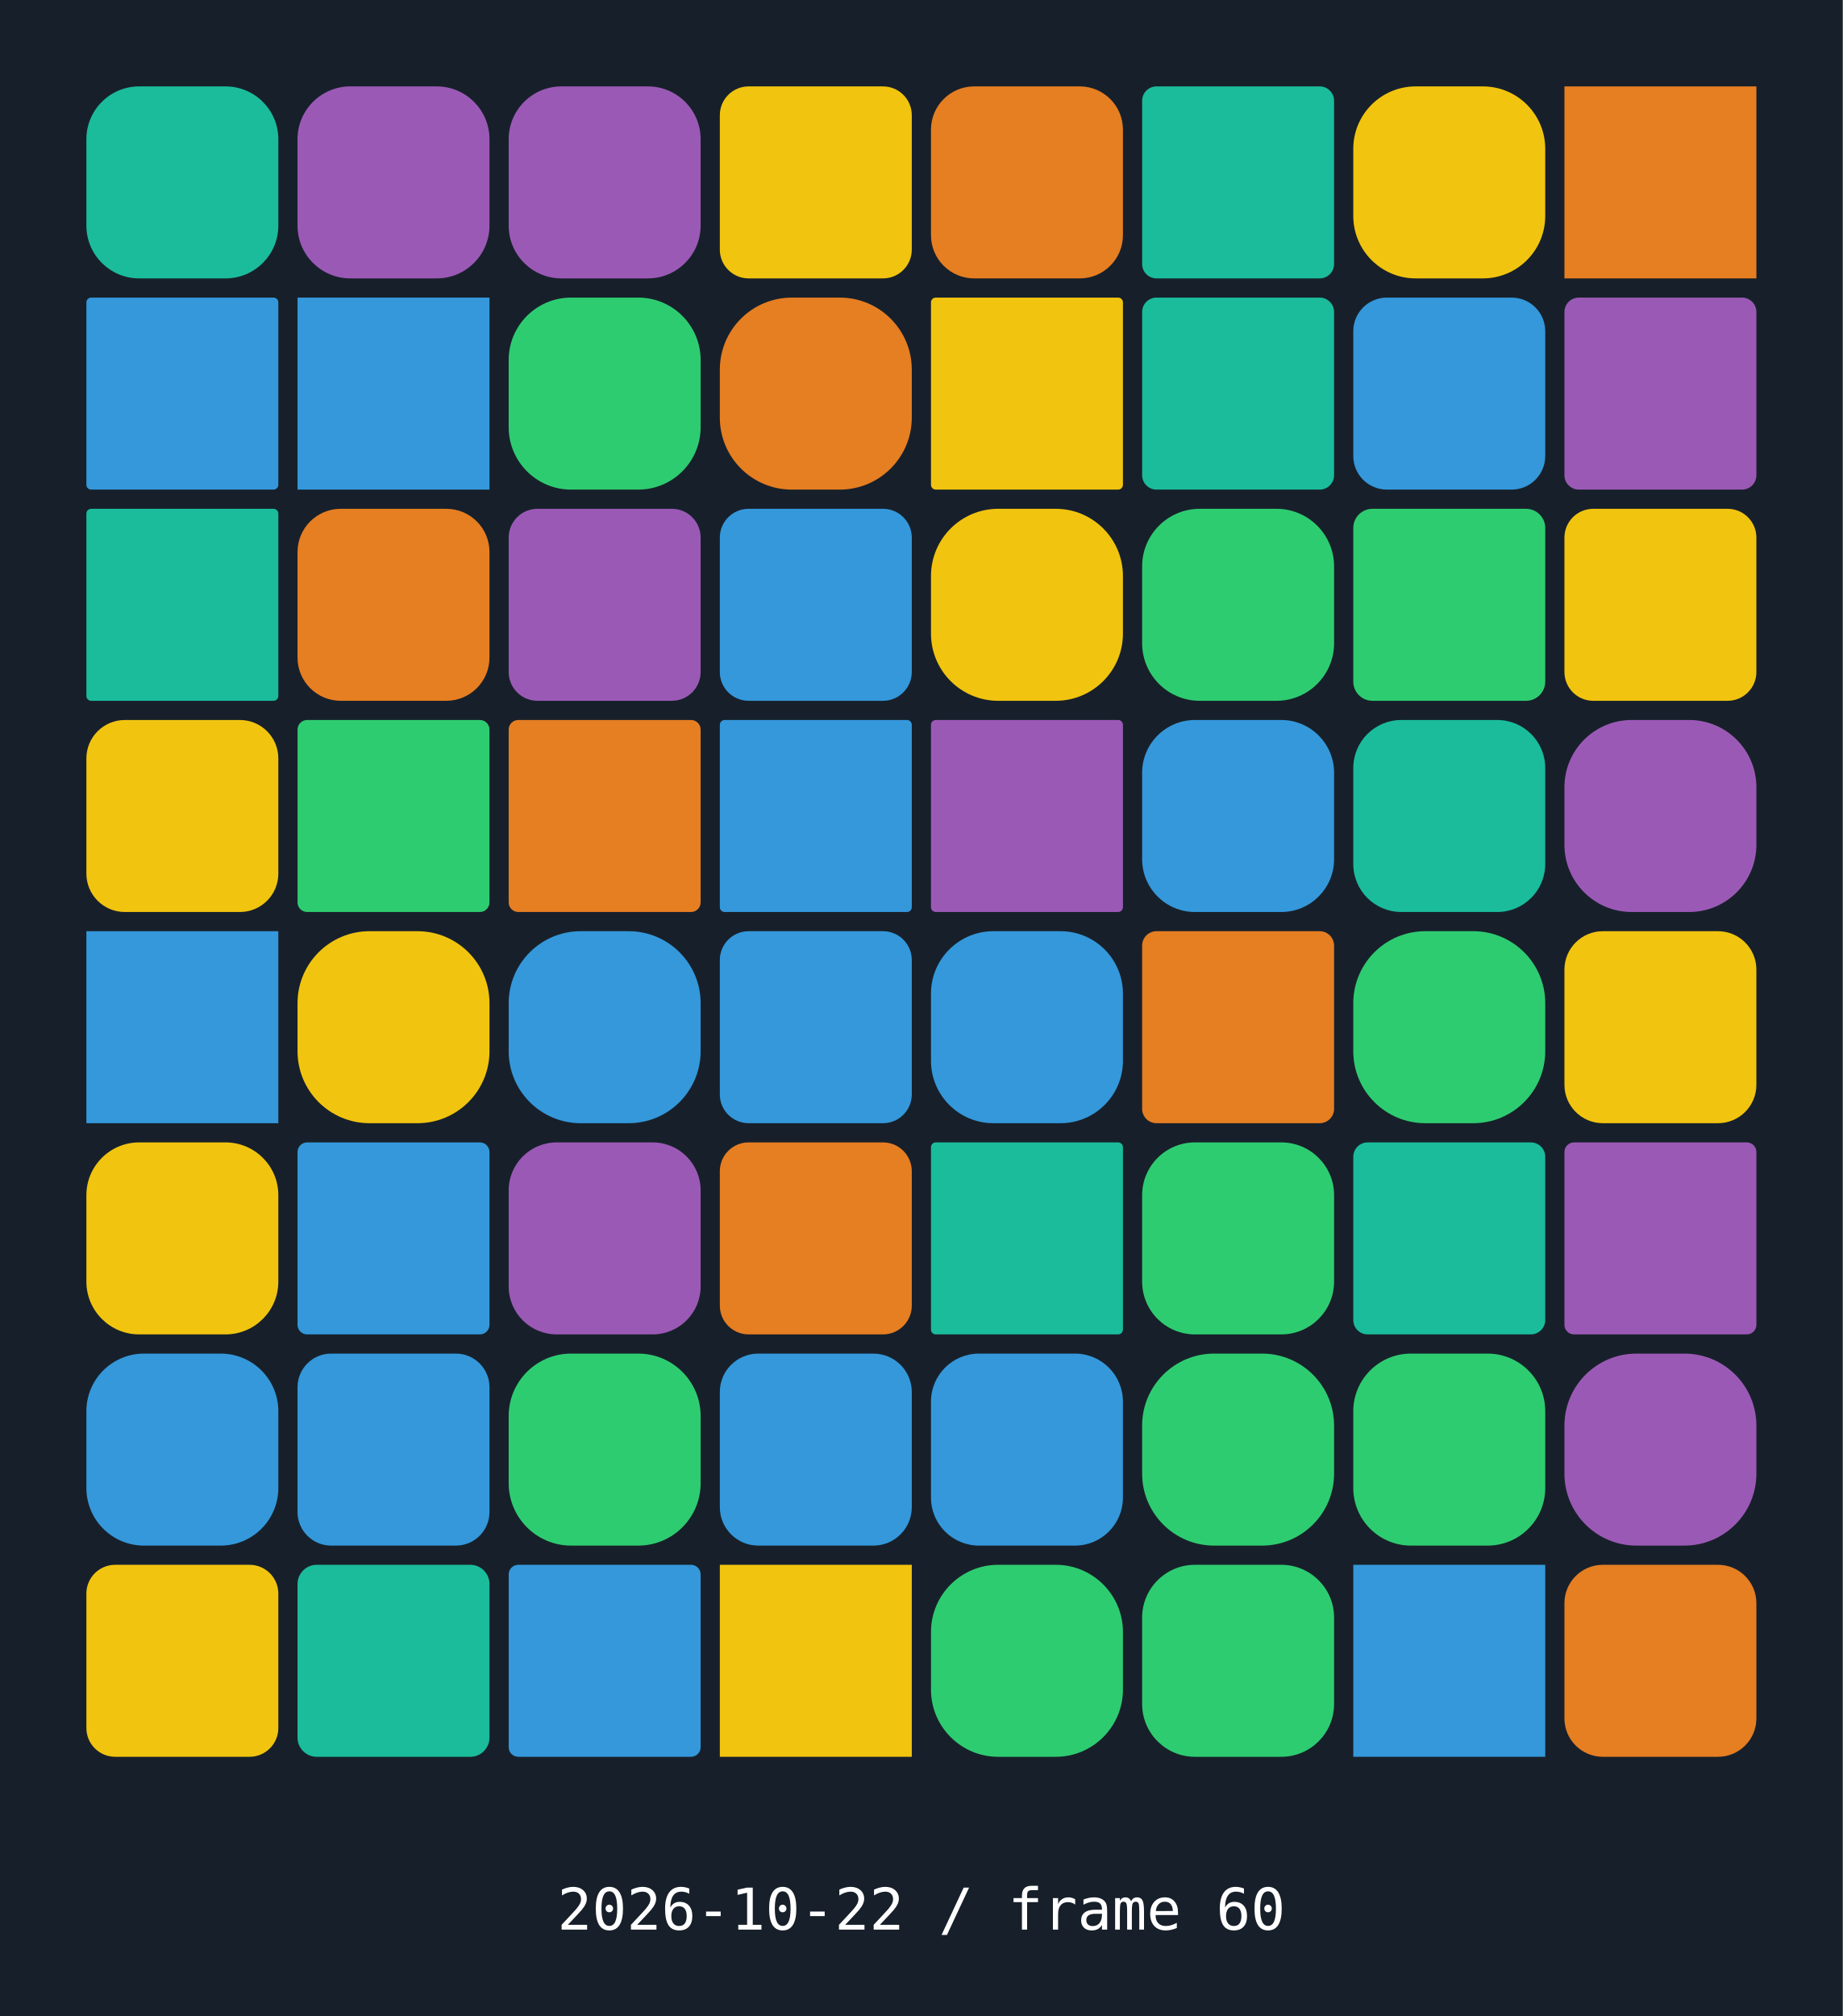
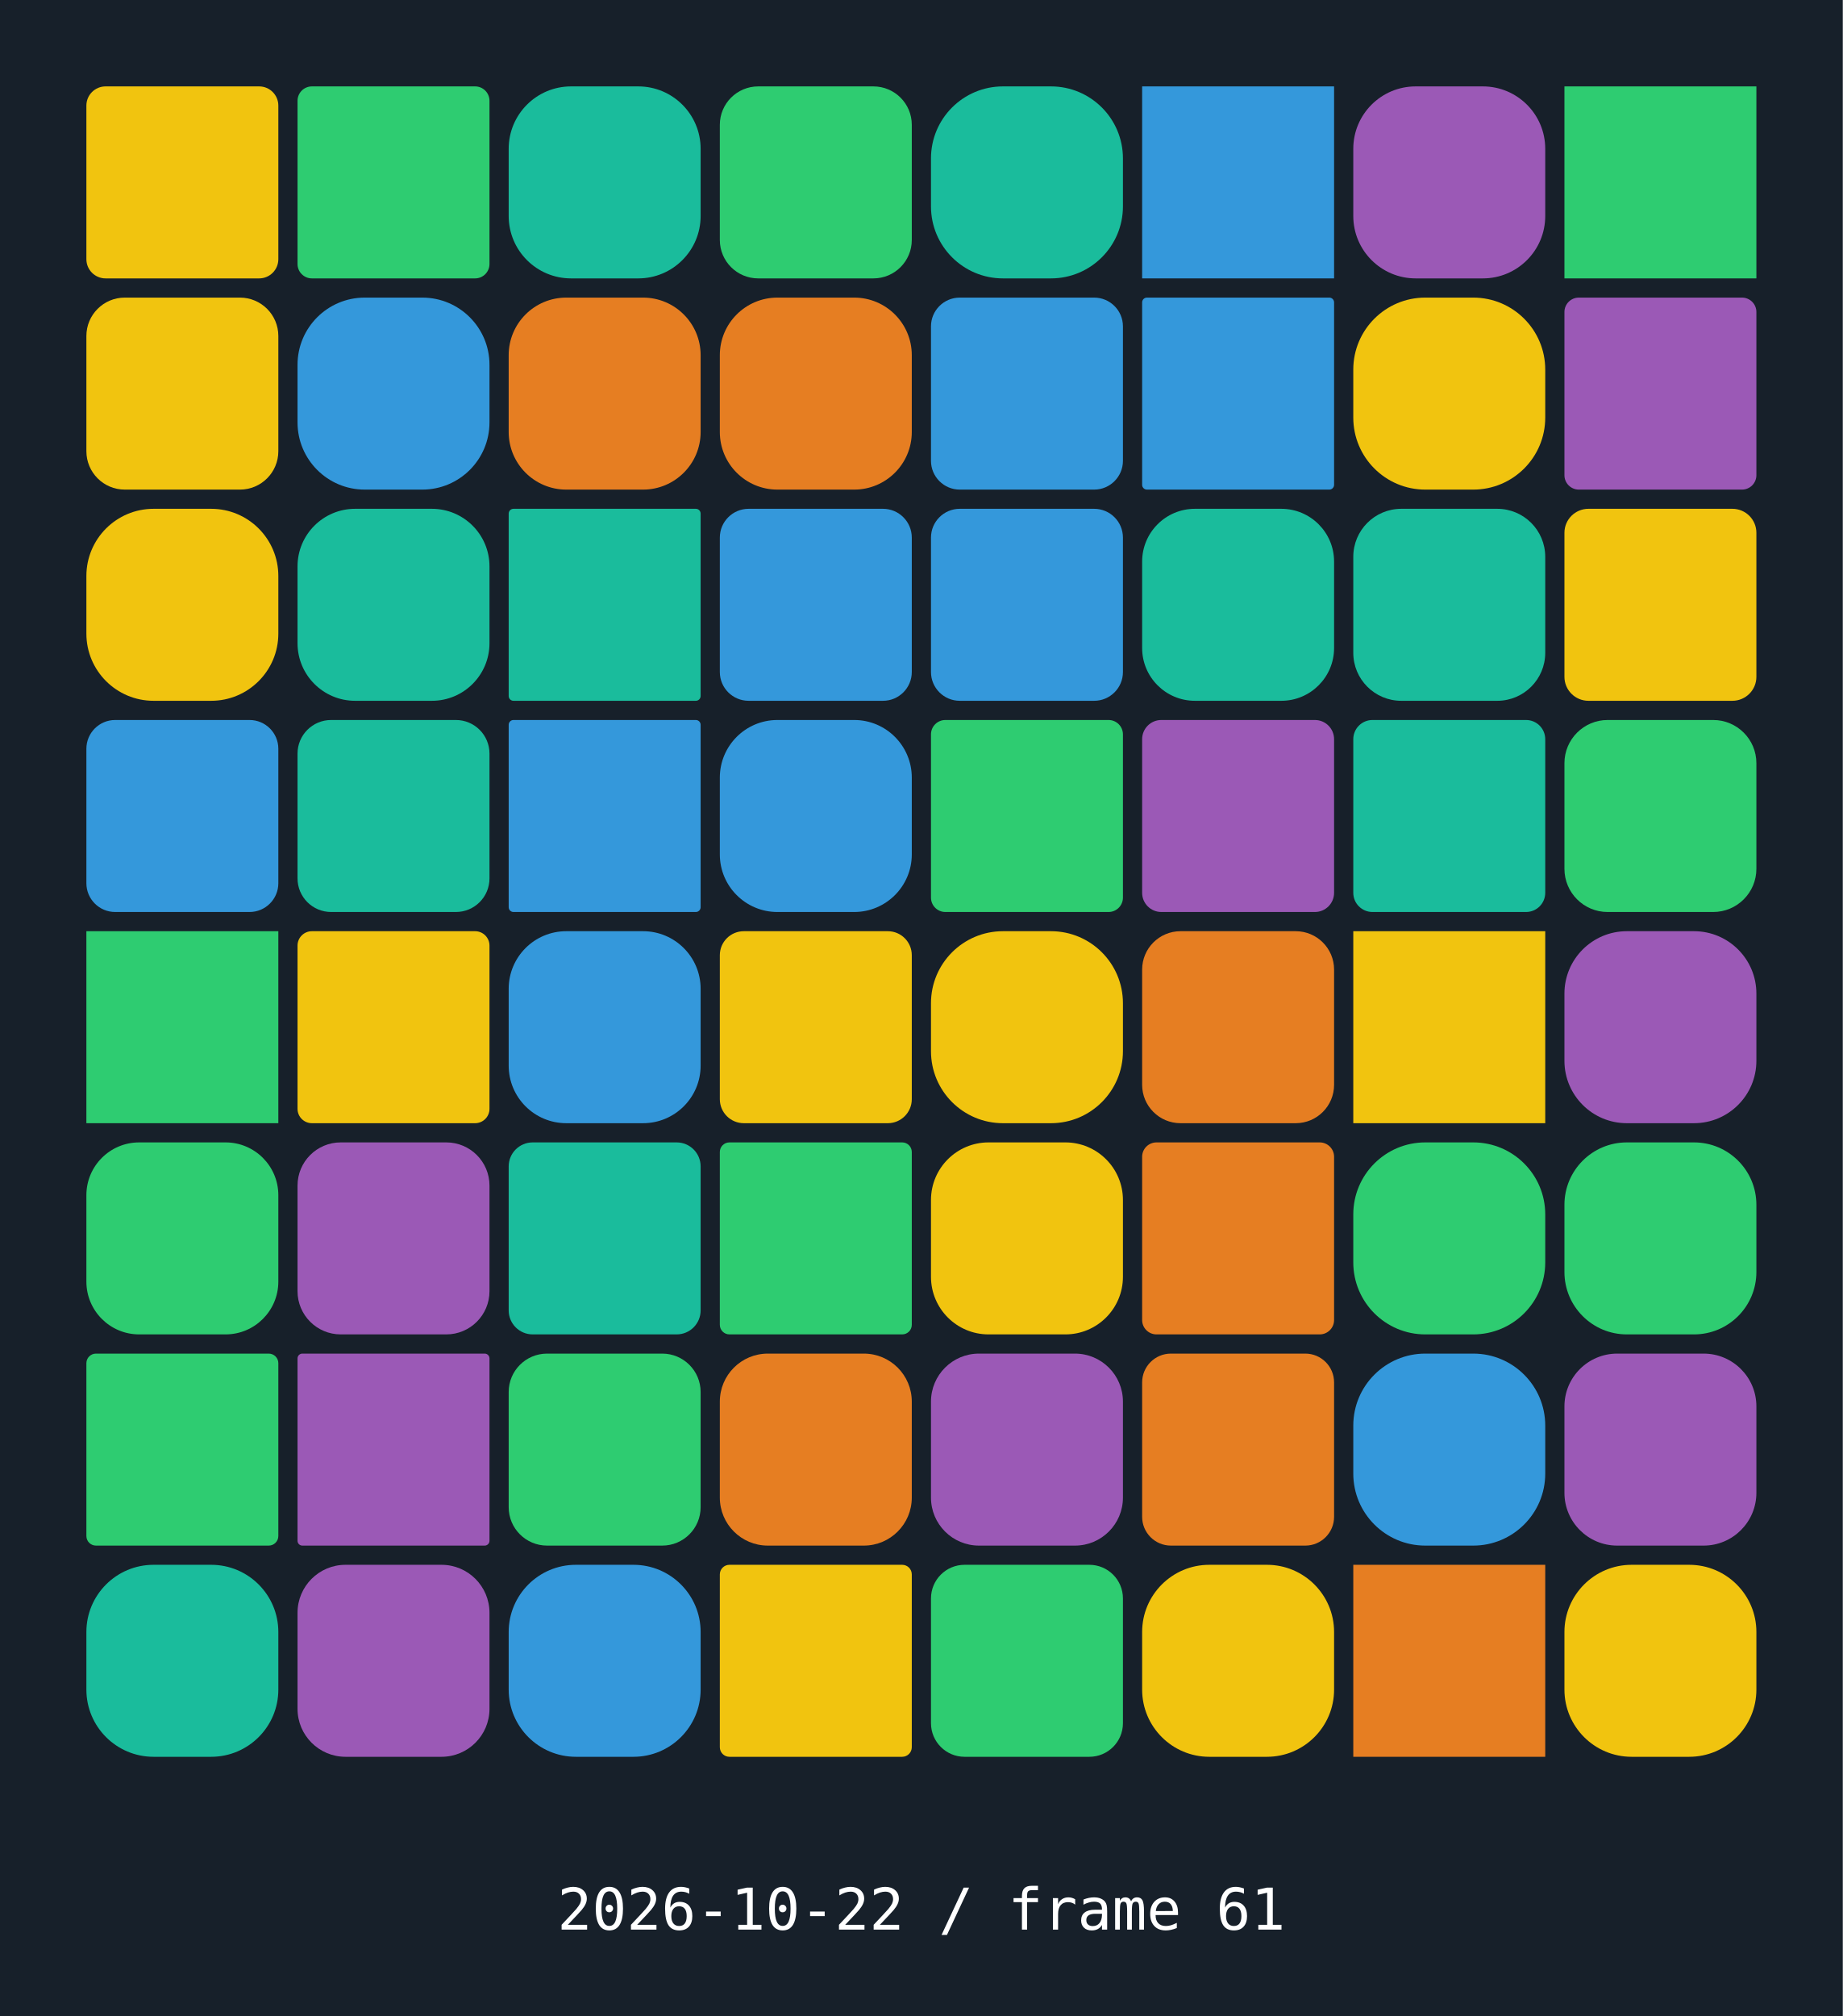
<svg xmlns="http://www.w3.org/2000/svg" width="384" height="420" viewBox="0 0 384 420">
  <rect width="384" height="420" fill="#17202a" />
-   <rect x="18" y="18" width="40" height="40" rx="11" fill="#1abc9c" />
-   <rect x="62" y="18" width="40" height="40" rx="11" fill="#9b59b6" />
-   <rect x="106" y="18" width="40" height="40" rx="11" fill="#9b59b6" />
-   <rect x="150" y="18" width="40" height="40" rx="6" fill="#f1c40f" />
-   <rect x="194" y="18" width="40" height="40" rx="9" fill="#e67e22" />
-   <rect x="238" y="18" width="40" height="40" rx="3" fill="#1abc9c" />
-   <rect x="282" y="18" width="40" height="40" rx="13" fill="#f1c40f" />
-   <rect x="326" y="18" width="40" height="40" rx="0" fill="#e67e22" />
-   <rect x="18" y="62" width="40" height="40" rx="1" fill="#3498db" />
-   <rect x="62" y="62" width="40" height="40" rx="0" fill="#3498db" />
-   <rect x="106" y="62" width="40" height="40" rx="13" fill="#2ecc71" />
-   <rect x="150" y="62" width="40" height="40" rx="15" fill="#e67e22" />
-   <rect x="194" y="62" width="40" height="40" rx="1" fill="#f1c40f" />
-   <rect x="238" y="62" width="40" height="40" rx="3" fill="#1abc9c" />
-   <rect x="282" y="62" width="40" height="40" rx="7" fill="#3498db" />
+   <rect x="18" y="18" width="40" height="40" rx="4" fill="#f1c40f" />
+   <rect x="62" y="18" width="40" height="40" rx="3" fill="#2ecc71" />
+   <rect x="106" y="18" width="40" height="40" rx="13" fill="#1abc9c" />
+   <rect x="150" y="18" width="40" height="40" rx="8" fill="#2ecc71" />
+   <rect x="194" y="18" width="40" height="40" rx="15" fill="#1abc9c" />
+   <rect x="238" y="18" width="40" height="40" rx="0" fill="#3498db" />
+   <rect x="282" y="18" width="40" height="40" rx="13" fill="#9b59b6" />
+   <rect x="326" y="18" width="40" height="40" rx="0" fill="#2ecc71" />
+   <rect x="18" y="62" width="40" height="40" rx="8" fill="#f1c40f" />
+   <rect x="62" y="62" width="40" height="40" rx="14" fill="#3498db" />
+   <rect x="106" y="62" width="40" height="40" rx="12" fill="#e67e22" />
+   <rect x="150" y="62" width="40" height="40" rx="12" fill="#e67e22" />
+   <rect x="194" y="62" width="40" height="40" rx="6" fill="#3498db" />
+   <rect x="238" y="62" width="40" height="40" rx="1" fill="#3498db" />
+   <rect x="282" y="62" width="40" height="40" rx="15" fill="#f1c40f" />
  <rect x="326" y="62" width="40" height="40" rx="3" fill="#9b59b6" />
-   <rect x="18" y="106" width="40" height="40" rx="1" fill="#1abc9c" />
-   <rect x="62" y="106" width="40" height="40" rx="9" fill="#e67e22" />
-   <rect x="106" y="106" width="40" height="40" rx="6" fill="#9b59b6" />
+   <rect x="18" y="106" width="40" height="40" rx="14" fill="#f1c40f" />
+   <rect x="62" y="106" width="40" height="40" rx="12" fill="#1abc9c" />
+   <rect x="106" y="106" width="40" height="40" rx="1" fill="#1abc9c" />
  <rect x="150" y="106" width="40" height="40" rx="6" fill="#3498db" />
-   <rect x="194" y="106" width="40" height="40" rx="14" fill="#f1c40f" />
-   <rect x="238" y="106" width="40" height="40" rx="12" fill="#2ecc71" />
-   <rect x="282" y="106" width="40" height="40" rx="4" fill="#2ecc71" />
-   <rect x="326" y="106" width="40" height="40" rx="6" fill="#f1c40f" />
-   <rect x="18" y="150" width="40" height="40" rx="8" fill="#f1c40f" />
-   <rect x="62" y="150" width="40" height="40" rx="2" fill="#2ecc71" />
-   <rect x="106" y="150" width="40" height="40" rx="2" fill="#e67e22" />
-   <rect x="150" y="150" width="40" height="40" rx="1" fill="#3498db" />
-   <rect x="194" y="150" width="40" height="40" rx="1" fill="#9b59b6" />
-   <rect x="238" y="150" width="40" height="40" rx="11" fill="#3498db" />
-   <rect x="282" y="150" width="40" height="40" rx="10" fill="#1abc9c" />
-   <rect x="326" y="150" width="40" height="40" rx="14" fill="#9b59b6" />
-   <rect x="18" y="194" width="40" height="40" rx="0" fill="#3498db" />
-   <rect x="62" y="194" width="40" height="40" rx="15" fill="#f1c40f" />
-   <rect x="106" y="194" width="40" height="40" rx="15" fill="#3498db" />
-   <rect x="150" y="194" width="40" height="40" rx="6" fill="#3498db" />
-   <rect x="194" y="194" width="40" height="40" rx="13" fill="#3498db" />
-   <rect x="238" y="194" width="40" height="40" rx="3" fill="#e67e22" />
-   <rect x="282" y="194" width="40" height="40" rx="15" fill="#2ecc71" />
-   <rect x="326" y="194" width="40" height="40" rx="8" fill="#f1c40f" />
-   <rect x="18" y="238" width="40" height="40" rx="11" fill="#f1c40f" />
-   <rect x="62" y="238" width="40" height="40" rx="2" fill="#3498db" />
-   <rect x="106" y="238" width="40" height="40" rx="10" fill="#9b59b6" />
-   <rect x="150" y="238" width="40" height="40" rx="6" fill="#e67e22" />
-   <rect x="194" y="238" width="40" height="40" rx="1" fill="#1abc9c" />
-   <rect x="238" y="238" width="40" height="40" rx="11" fill="#2ecc71" />
-   <rect x="282" y="238" width="40" height="40" rx="3" fill="#1abc9c" />
-   <rect x="326" y="238" width="40" height="40" rx="2" fill="#9b59b6" />
-   <rect x="18" y="282" width="40" height="40" rx="12" fill="#3498db" />
-   <rect x="62" y="282" width="40" height="40" rx="7" fill="#3498db" />
-   <rect x="106" y="282" width="40" height="40" rx="13" fill="#2ecc71" />
-   <rect x="150" y="282" width="40" height="40" rx="8" fill="#3498db" />
-   <rect x="194" y="282" width="40" height="40" rx="10" fill="#3498db" />
-   <rect x="238" y="282" width="40" height="40" rx="15" fill="#2ecc71" />
-   <rect x="282" y="282" width="40" height="40" rx="12" fill="#2ecc71" />
-   <rect x="326" y="282" width="40" height="40" rx="15" fill="#9b59b6" />
-   <rect x="18" y="326" width="40" height="40" rx="6" fill="#f1c40f" />
-   <rect x="62" y="326" width="40" height="40" rx="4" fill="#1abc9c" />
-   <rect x="106" y="326" width="40" height="40" rx="2" fill="#3498db" />
-   <rect x="150" y="326" width="40" height="40" rx="0" fill="#f1c40f" />
-   <rect x="194" y="326" width="40" height="40" rx="14" fill="#2ecc71" />
-   <rect x="238" y="326" width="40" height="40" rx="11" fill="#2ecc71" />
-   <rect x="282" y="326" width="40" height="40" rx="0" fill="#3498db" />
-   <rect x="326" y="326" width="40" height="40" rx="8" fill="#e67e22" />
-   <text x="192" y="402" text-anchor="middle" fill="#ffffff" font-family="monospace">2026-10-22 / frame 60</text>
+   <rect x="194" y="106" width="40" height="40" rx="6" fill="#3498db" />
+   <rect x="238" y="106" width="40" height="40" rx="11" fill="#1abc9c" />
+   <rect x="282" y="106" width="40" height="40" rx="10" fill="#1abc9c" />
+   <rect x="326" y="106" width="40" height="40" rx="5" fill="#f1c40f" />
+   <rect x="18" y="150" width="40" height="40" rx="6" fill="#3498db" />
+   <rect x="62" y="150" width="40" height="40" rx="7" fill="#1abc9c" />
+   <rect x="106" y="150" width="40" height="40" rx="1" fill="#3498db" />
+   <rect x="150" y="150" width="40" height="40" rx="12" fill="#3498db" />
+   <rect x="194" y="150" width="40" height="40" rx="3" fill="#2ecc71" />
+   <rect x="238" y="150" width="40" height="40" rx="4" fill="#9b59b6" />
+   <rect x="282" y="150" width="40" height="40" rx="4" fill="#1abc9c" />
+   <rect x="326" y="150" width="40" height="40" rx="9" fill="#2ecc71" />
+   <rect x="18" y="194" width="40" height="40" rx="0" fill="#2ecc71" />
+   <rect x="62" y="194" width="40" height="40" rx="3" fill="#f1c40f" />
+   <rect x="106" y="194" width="40" height="40" rx="12" fill="#3498db" />
+   <rect x="150" y="194" width="40" height="40" rx="5" fill="#f1c40f" />
+   <rect x="194" y="194" width="40" height="40" rx="15" fill="#f1c40f" />
+   <rect x="238" y="194" width="40" height="40" rx="8" fill="#e67e22" />
+   <rect x="282" y="194" width="40" height="40" rx="0" fill="#f1c40f" />
+   <rect x="326" y="194" width="40" height="40" rx="13" fill="#9b59b6" />
+   <rect x="18" y="238" width="40" height="40" rx="11" fill="#2ecc71" />
+   <rect x="62" y="238" width="40" height="40" rx="9" fill="#9b59b6" />
+   <rect x="106" y="238" width="40" height="40" rx="5" fill="#1abc9c" />
+   <rect x="150" y="238" width="40" height="40" rx="2" fill="#2ecc71" />
+   <rect x="194" y="238" width="40" height="40" rx="12" fill="#f1c40f" />
+   <rect x="238" y="238" width="40" height="40" rx="3" fill="#e67e22" />
+   <rect x="282" y="238" width="40" height="40" rx="15" fill="#2ecc71" />
+   <rect x="326" y="238" width="40" height="40" rx="13" fill="#2ecc71" />
+   <rect x="18" y="282" width="40" height="40" rx="2" fill="#2ecc71" />
+   <rect x="62" y="282" width="40" height="40" rx="1" fill="#9b59b6" />
+   <rect x="106" y="282" width="40" height="40" rx="8" fill="#2ecc71" />
+   <rect x="150" y="282" width="40" height="40" rx="10" fill="#e67e22" />
+   <rect x="194" y="282" width="40" height="40" rx="10" fill="#9b59b6" />
+   <rect x="238" y="282" width="40" height="40" rx="6" fill="#e67e22" />
+   <rect x="282" y="282" width="40" height="40" rx="15" fill="#3498db" />
+   <rect x="326" y="282" width="40" height="40" rx="11" fill="#9b59b6" />
+   <rect x="18" y="326" width="40" height="40" rx="14" fill="#1abc9c" />
+   <rect x="62" y="326" width="40" height="40" rx="10" fill="#9b59b6" />
+   <rect x="106" y="326" width="40" height="40" rx="14" fill="#3498db" />
+   <rect x="150" y="326" width="40" height="40" rx="2" fill="#f1c40f" />
+   <rect x="194" y="326" width="40" height="40" rx="7" fill="#2ecc71" />
+   <rect x="238" y="326" width="40" height="40" rx="14" fill="#f1c40f" />
+   <rect x="282" y="326" width="40" height="40" rx="0" fill="#e67e22" />
+   <rect x="326" y="326" width="40" height="40" rx="14" fill="#f1c40f" />
+   <text x="192" y="402" text-anchor="middle" fill="#ffffff" font-family="monospace">2026-10-22 / frame 61</text>
</svg>
